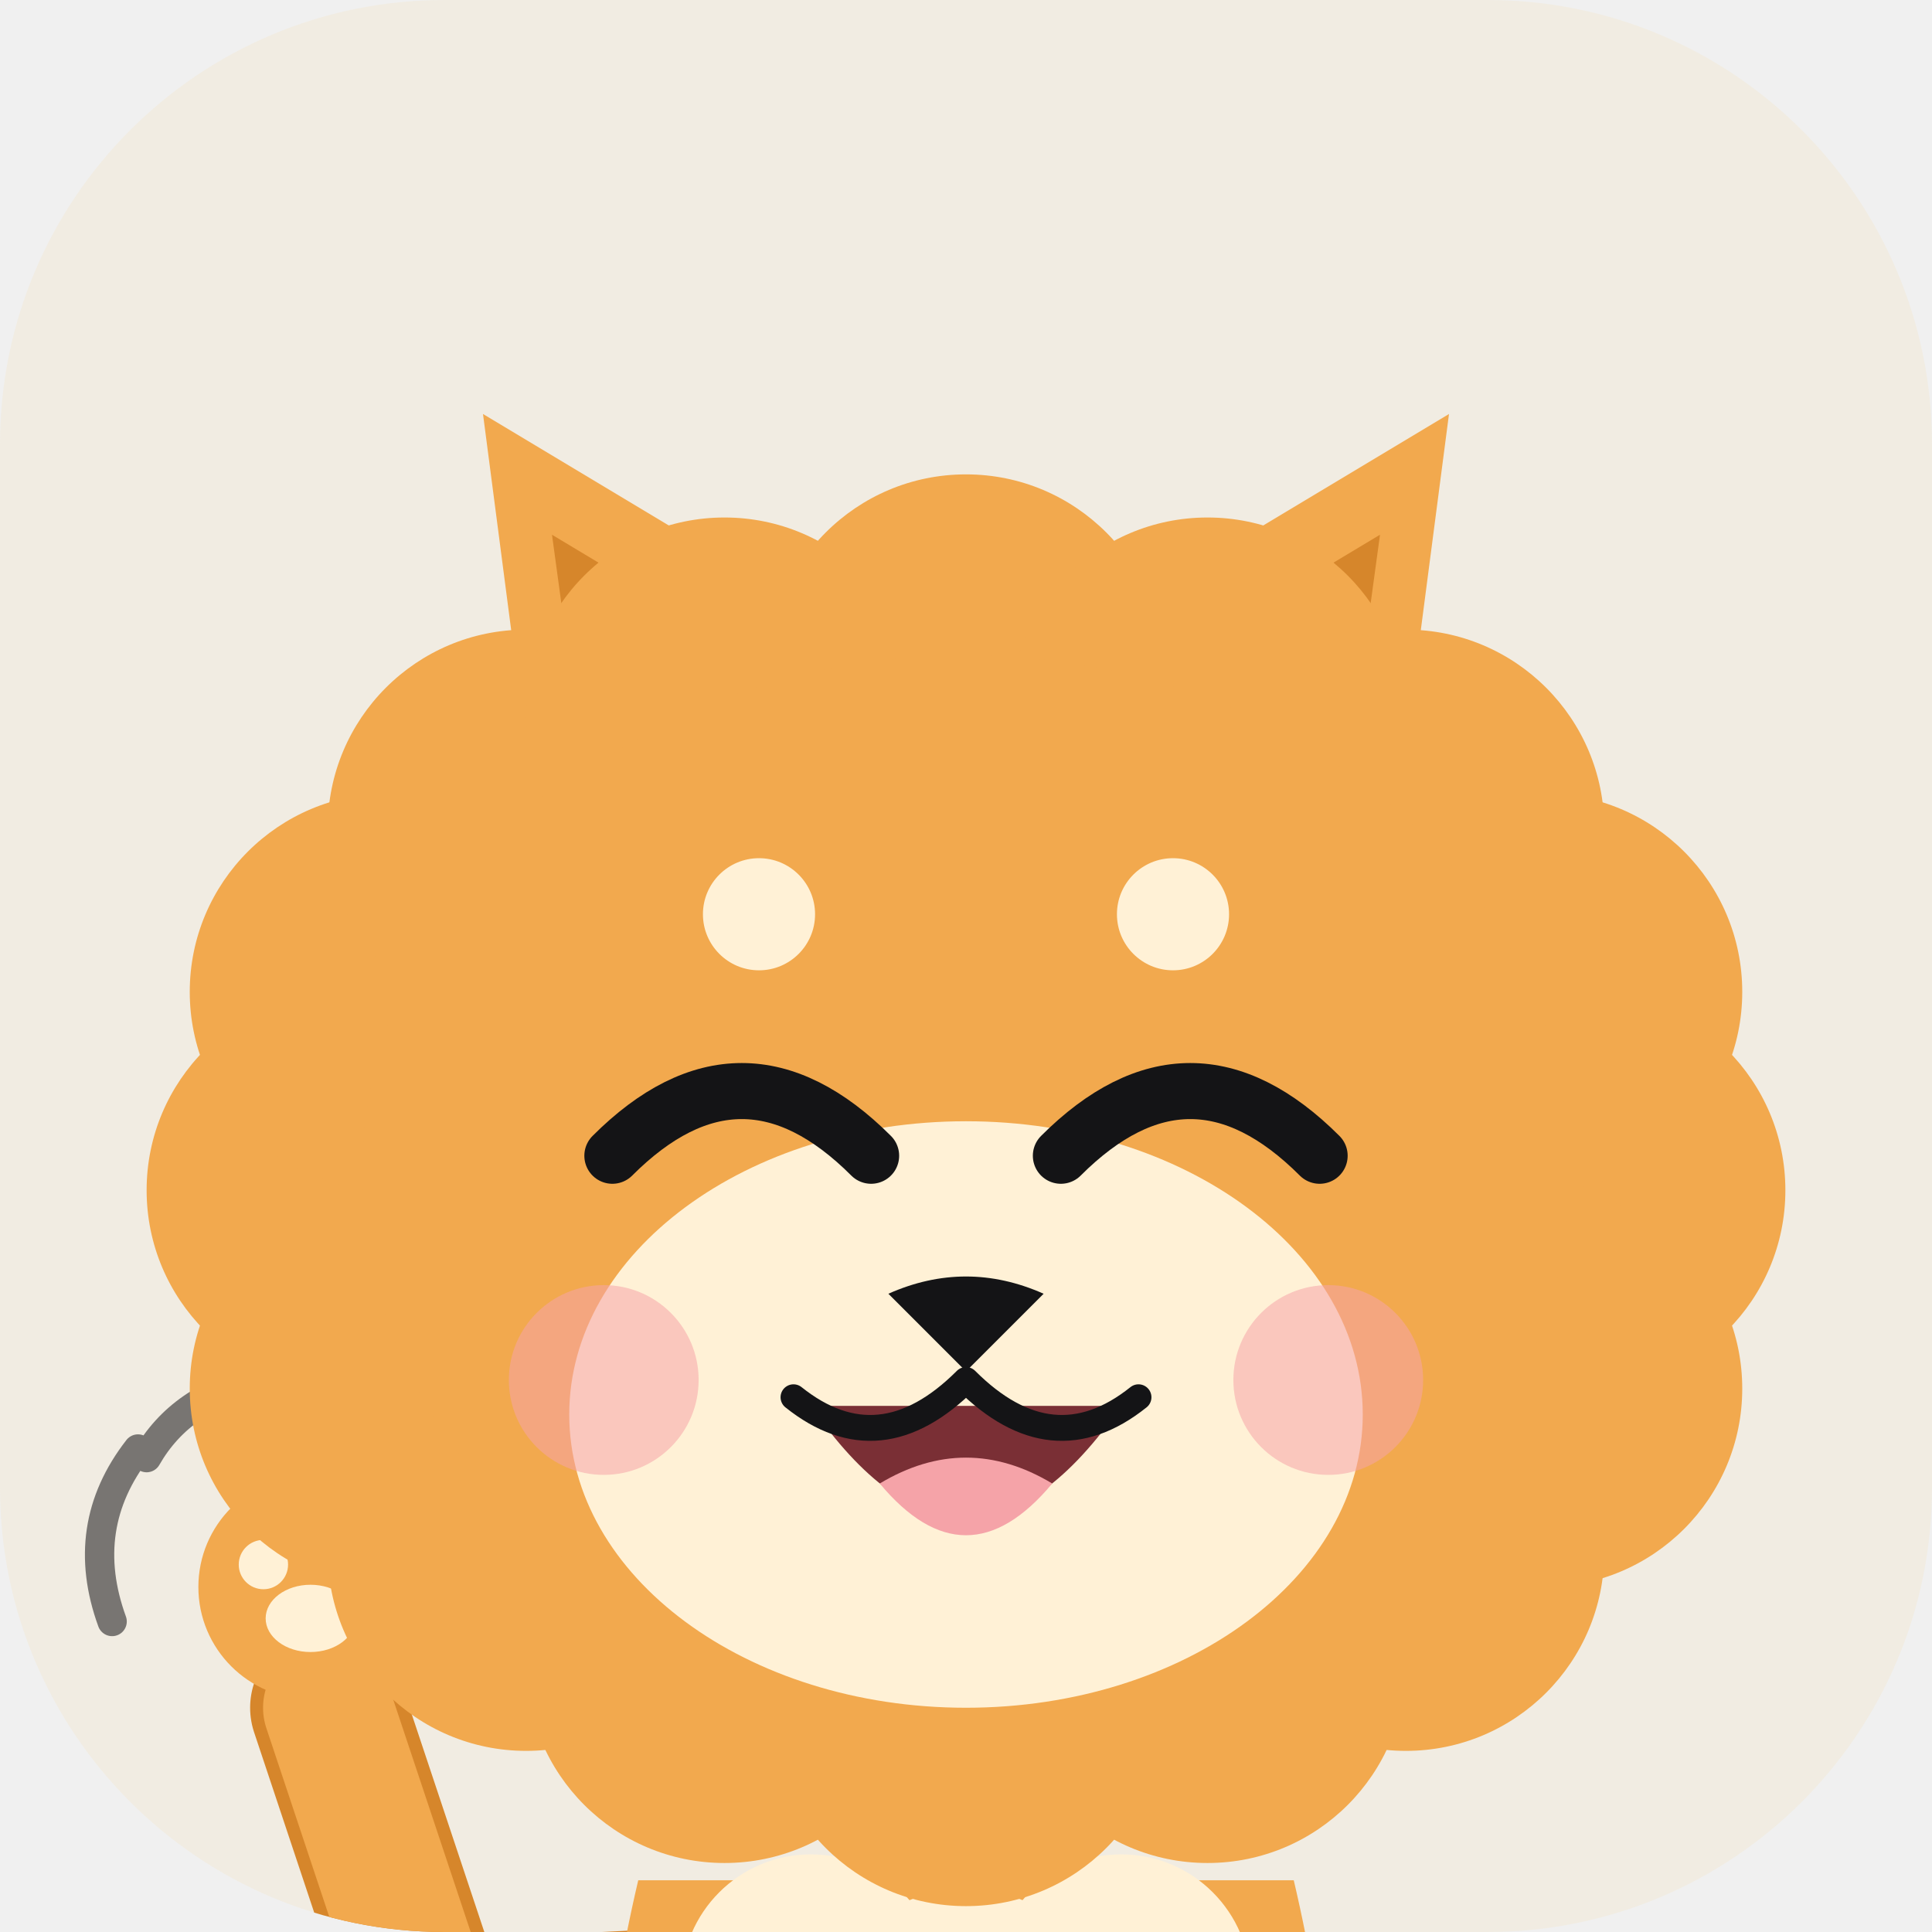
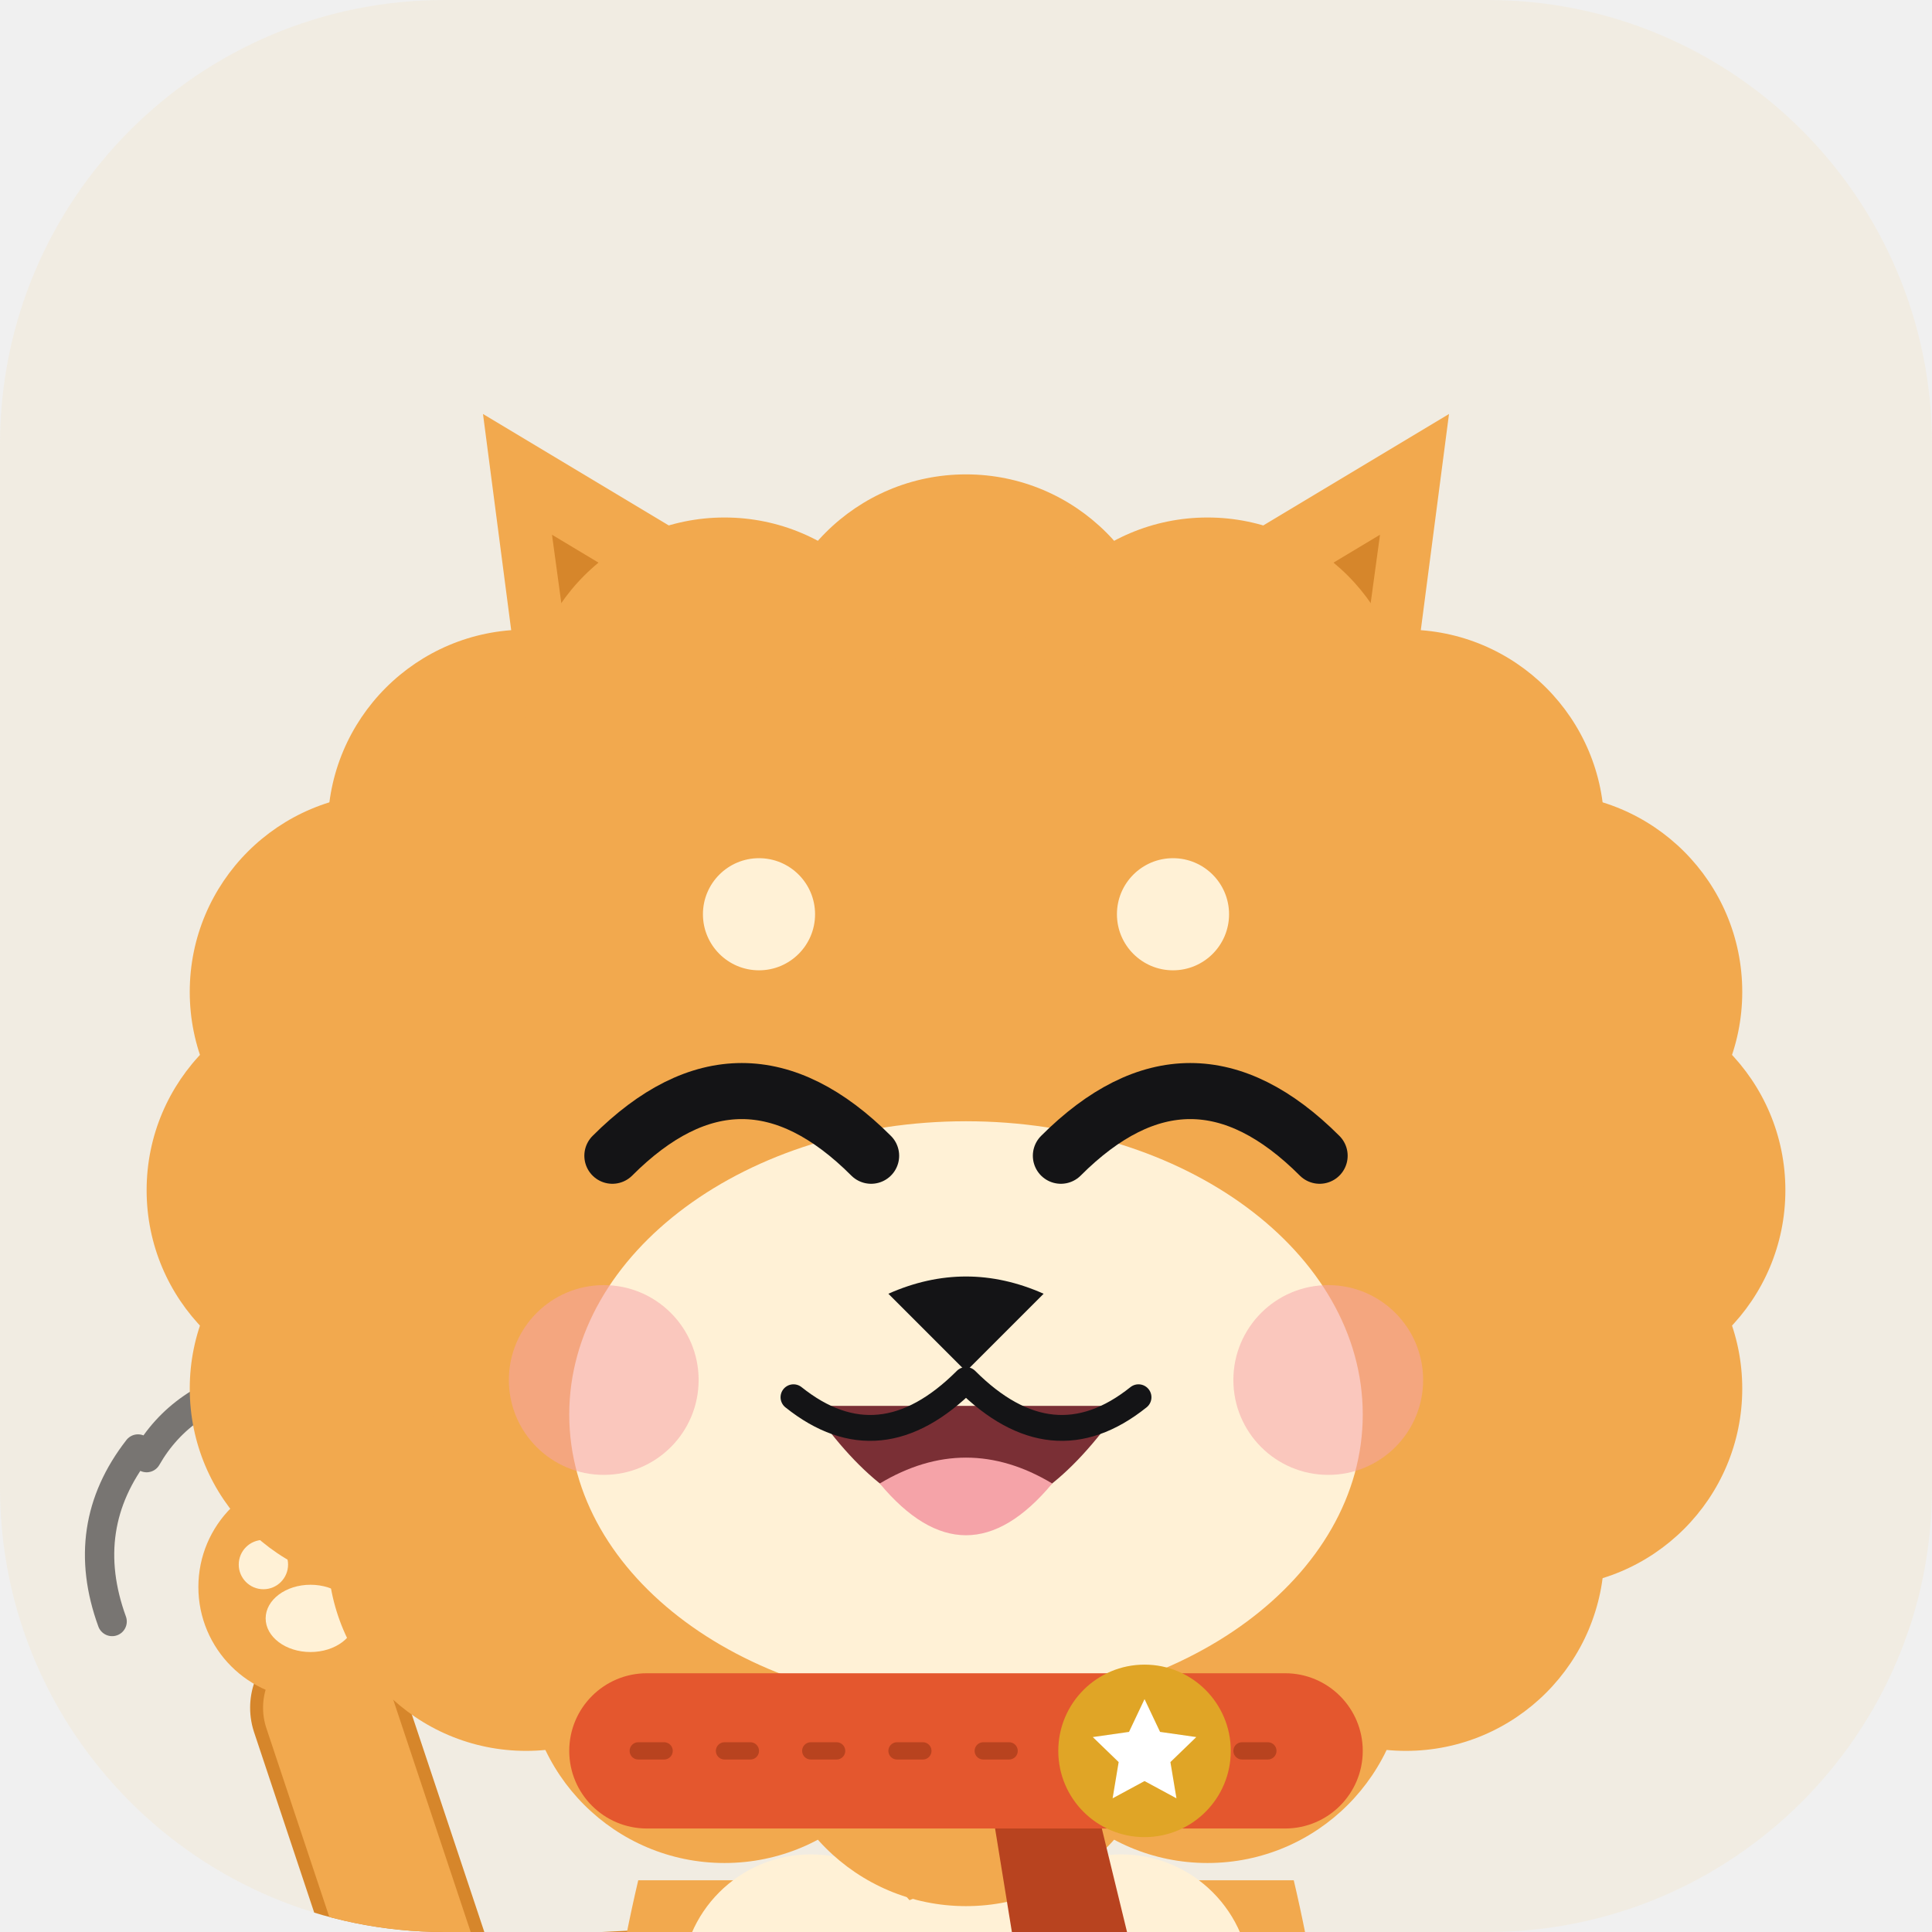
<svg xmlns="http://www.w3.org/2000/svg" width="240" height="240" viewBox="8 -14 224 224" role="img" aria-label="Puff, happy, waving">
-   <clipPath id="ch62">
+   <clipPath id="ch230">
    <rect x="8" y="-14" width="224" height="224" rx="51.52" />
  </clipPath>
-   <g clip-path="url(#ch62)">
+   <g clip-path="url(#ch230)">
    <rect x="8" y="-14" width="224" height="224" fill="#f1ece2" />
    <circle cx="58" cy="300" r="13" fill="#f2a94e" />
    <circle cx="47" cy="293" r="10" fill="#f2a94e" />
    <circle cx="45" cy="291" r="4.5" fill="#fff1d6" />
    <ellipse cx="102" cy="310" rx="16" ry="9" fill="#fff1d6" />
    <ellipse cx="138" cy="310" rx="16" ry="9" fill="#fff1d6" />
    <path d="M98 218L58 220L46 184" fill="none" stroke="#d6862b" stroke-width="18" stroke-linecap="round" stroke-linejoin="round" />
    <path d="M98 218L58 220L46 184" fill="none" stroke="#f2a94e" stroke-width="15" stroke-linecap="round" stroke-linejoin="round" />
    <circle cx="44" cy="170" r="13" fill="#f2a94e" />
    <circle cx="38.54" cy="167.4" r="2.86" fill="#fff1d6" />
    <circle cx="44" cy="164.02" r="2.86" fill="#fff1d6" />
    <circle cx="49.46" cy="167.4" r="2.86" fill="#fff1d6" />
    <ellipse cx="44" cy="173.64" rx="5.2" ry="3.9" fill="#fff1d6" />
    <path d="M24 154q-7 9-3 20M38 146q-9 2-13 9" fill="none" stroke="#141416" stroke-opacity=".55" stroke-width="3.4" stroke-linecap="round" />
    <path d="M144 218C168 224 180 242 182 260" fill="none" stroke="#d6862b" stroke-width="18" stroke-linecap="round" stroke-linejoin="round" />
    <path d="M144 218C168 224 180 242 182 260" fill="none" stroke="#f2a94e" stroke-width="15" stroke-linecap="round" stroke-linejoin="round" />
    <ellipse cx="183" cy="271" rx="9.5" ry="11" fill="#f2a94e" />
    <path d="M179.8 276v5m6.400-5v5" stroke="#d6862b" stroke-width="2" stroke-linecap="round" />
    <path d="M82 204c-8 34-6 68 6 98h64c12-30 14-64 6-98z" fill="#f2a94e" />
    <circle cx="102" cy="216" r="15" fill="#fff1d6" />
    <circle cx="120" cy="222" r="17" fill="#fff1d6" />
    <circle cx="138" cy="216" r="15" fill="#fff1d6" />
    <circle cx="110" cy="240" r="15" fill="#fff1d6" />
    <circle cx="130" cy="240" r="15" fill="#fff1d6" />
    <circle cx="120" cy="258" r="14" fill="#fff1d6" />
    <path d="M70 80L64 34 104 58z" fill="#f2a94e" />
    <path d="M75 70L72 48 92 60z" fill="#d6862b" />
    <path d="M170 80L176 34 136 58z" fill="#f2a94e" />
    <path d="M165 70L168 48 148 60z" fill="#d6862b" />
    <circle cx="192" cy="124" r="23" fill="#f2a94e" />
    <circle cx="187" cy="147" r="23" fill="#f2a94e" />
    <circle cx="171" cy="166" r="23" fill="#f2a94e" />
    <circle cx="148" cy="179" r="23" fill="#f2a94e" />
    <circle cx="120" cy="184" r="23" fill="#f2a94e" />
    <circle cx="92" cy="179" r="23" fill="#f2a94e" />
    <circle cx="69" cy="166" r="23" fill="#f2a94e" />
    <circle cx="53" cy="147" r="23" fill="#f2a94e" />
    <circle cx="48" cy="124" r="23" fill="#f2a94e" />
    <circle cx="53" cy="101" r="23" fill="#f2a94e" />
    <circle cx="69" cy="82" r="23" fill="#f2a94e" />
    <circle cx="92" cy="69" r="23" fill="#f2a94e" />
    <circle cx="120" cy="64" r="23" fill="#f2a94e" />
    <circle cx="148" cy="69" r="23" fill="#f2a94e" />
    <circle cx="171" cy="82" r="23" fill="#f2a94e" />
    <circle cx="187" cy="101" r="23" fill="#f2a94e" />
    <ellipse cx="120" cy="122" rx="70" ry="60" fill="#f2a94e" />
    <ellipse cx="120" cy="150" rx="46" ry="34" fill="#fff1d6" />
    <circle cx="96" cy="92" r="6.5" fill="#fff1d6" />
    <circle cx="144" cy="92" r="6.5" fill="#fff1d6" />
    <circle cx="78" cy="146" r="11" fill="#f5a3a8" fill-opacity=".55" />
    <circle cx="162" cy="146" r="11" fill="#f5a3a8" fill-opacity=".55" />
    <path d="M79 120q15-15 30 0" fill="none" stroke="#141416" stroke-width="6.5" stroke-linecap="round" stroke-linejoin="round" />
    <path d="M131 120q15-15 30 0" fill="none" stroke="#141416" stroke-width="6.5" stroke-linecap="round" stroke-linejoin="round" />
    <path d="M111 136q9-4 18 0l-9 9z" fill="#141416" />
    <path d="M102 149q18 26 36 0z" fill="#7a2f35" />
    <path d="M110 158q10 12 20 0q-10-6-20 0z" fill="#f5a3a8" />
    <path d="M100 148q10 8 20-2 10 10 20 2" fill="none" stroke="#141416" stroke-width="3" stroke-linecap="round" stroke-linejoin="round" />
+     <path d="M133.8 190l8.28 34l-14 3l-5.52-34z" fill="#b8431f" />
+     <rect x="74" y="180" width="92" height="18" rx="9" fill="#e4572e" />
+     <path d="M82 189h76" stroke="#b8431f" stroke-width="2" stroke-dasharray="3 7" stroke-linecap="round" />
+     <circle cx="140.7" cy="189" r="10" fill="#e0a526" />
+     <path d="M140.7 183l1.8 3.8 4.2.6-3 2.9.7 4.2-3.7-2-3.7 2 .7-4.2-3-2.9 4.2-.6z" fill="#ffffff" />
  </g>
</svg>
